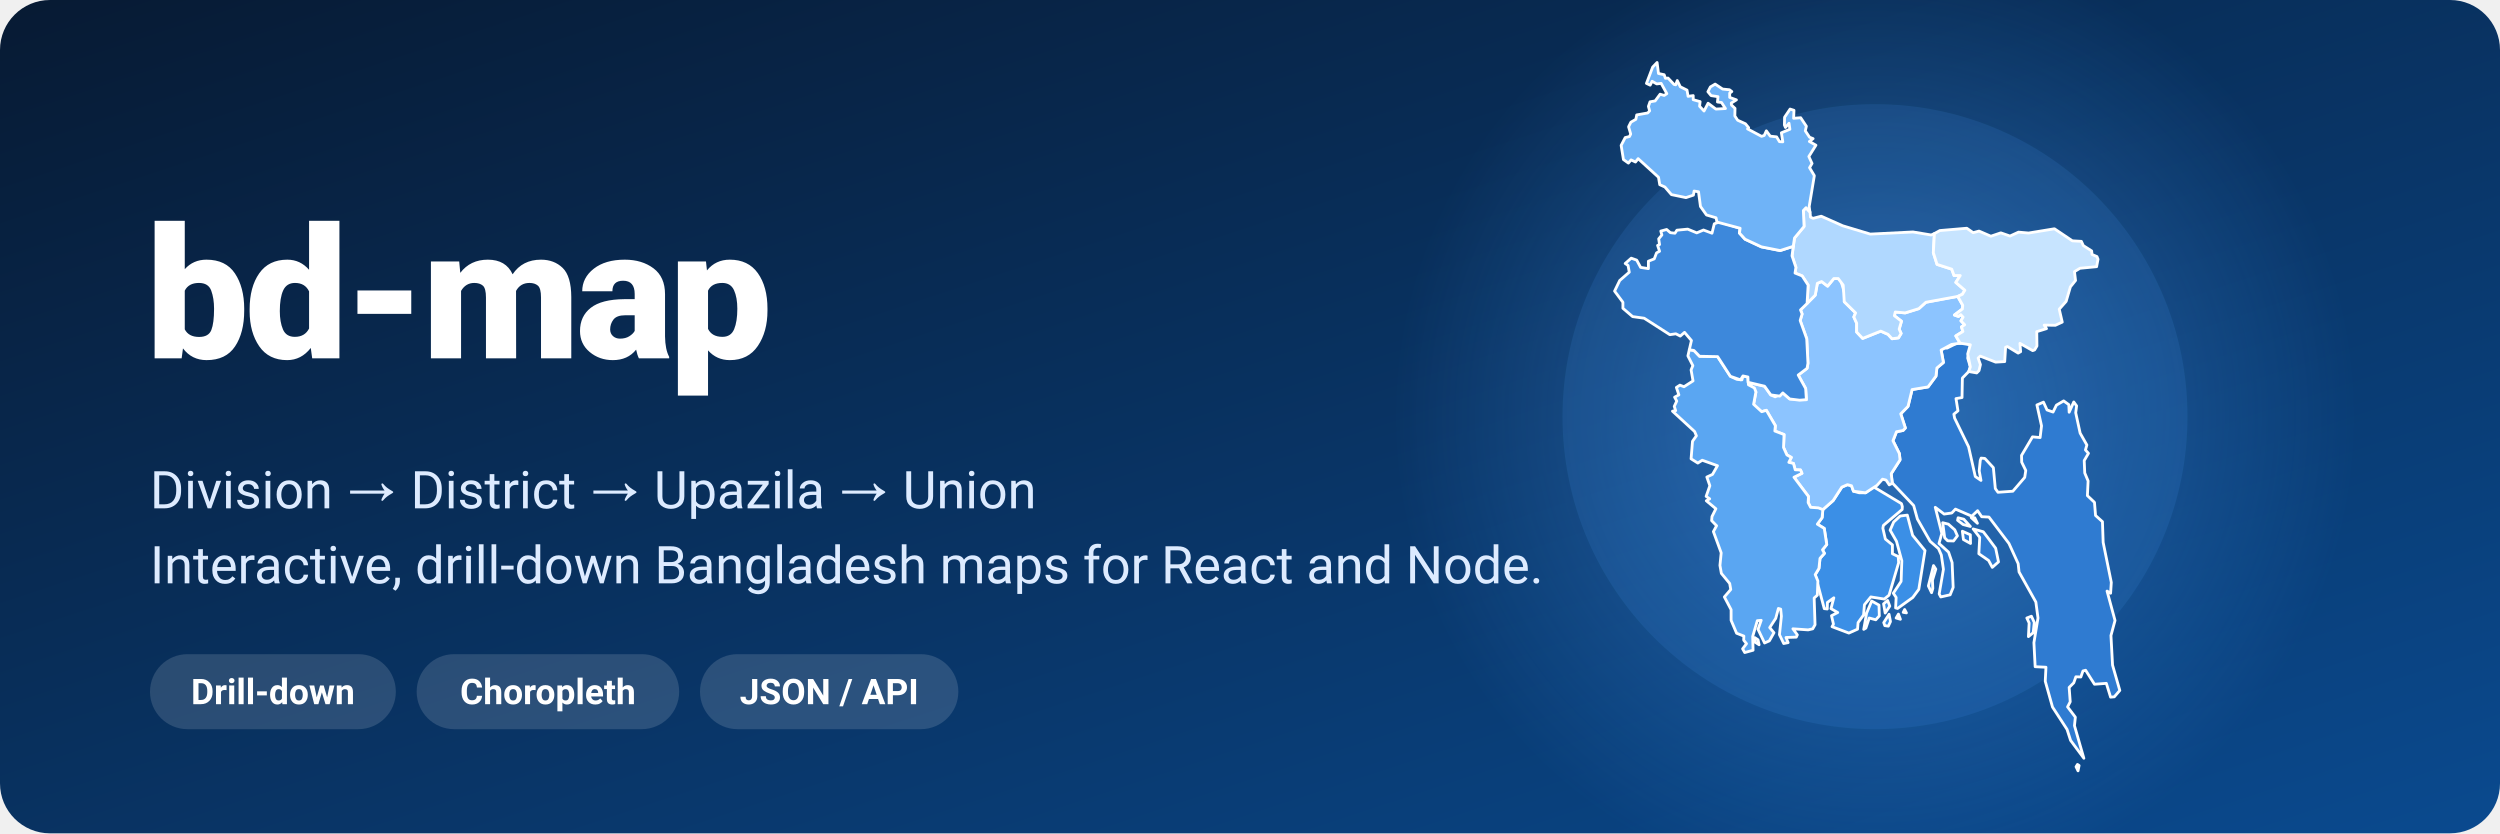
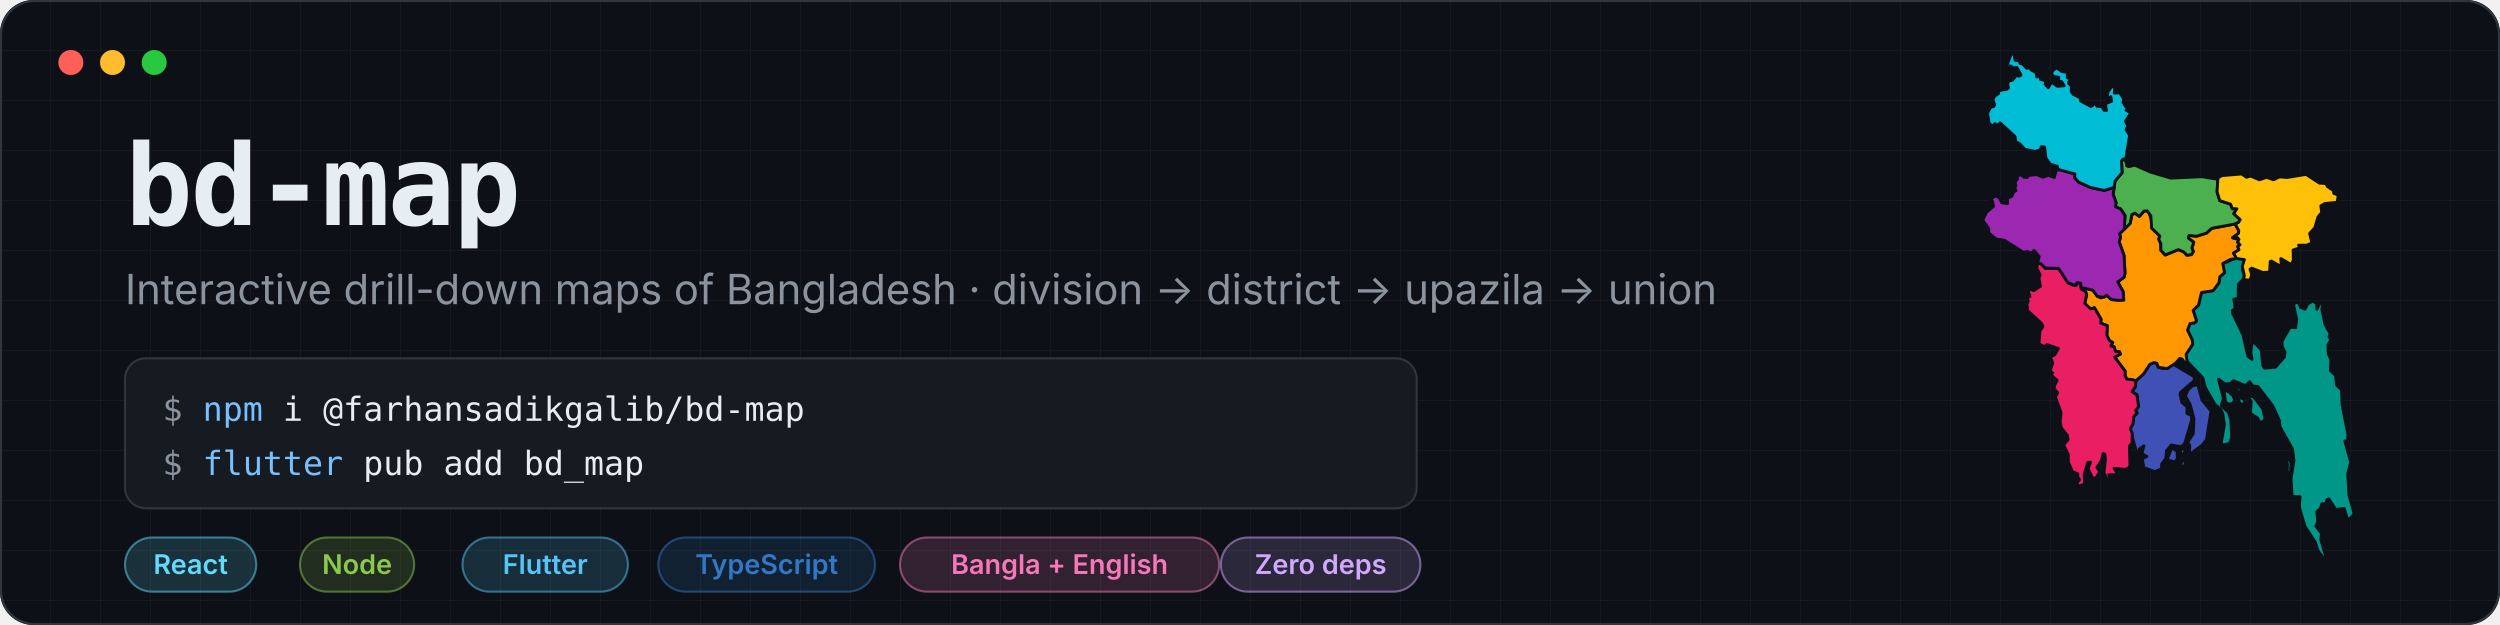
- <svg xmlns="http://www.w3.org/2000/svg" width="1200" height="400" viewBox="0 0 1200 400" role="img" aria-label="bd_map: interactive Bangladesh maps for Flutter">
+ <svg xmlns="http://www.w3.org/2000/svg" width="1200" height="300" viewBox="0 0 1200 300" role="img" aria-label="bd-map: interactive drill-down Bangladesh maps for React, Node and Flutter">
  <defs>
-     <linearGradient id="bg" x1="0" y1="0" x2="1" y2="1">
-       <stop offset="0" stop-color="#071A33" />
-       <stop offset="1" stop-color="#0A4A8F" />
-     </linearGradient>
-     <radialGradient id="sun" cx="0.5" cy="0.5" r="0.5">
-       <stop offset="0" stop-color="#4DA3FF" stop-opacity="0.45" />
-       <stop offset="1" stop-color="#4DA3FF" stop-opacity="0" />
-     </radialGradient>
    <clipPath id="frame">
-       <rect width="1200" height="400" rx="24" />
+       <rect width="1200" height="300" rx="16" />
    </clipPath>
+     <pattern id="grid" width="24" height="24" patternUnits="userSpaceOnUse">
+       <path d="M24 0H0V24" fill="none" stroke="#ffffff" stroke-opacity="0.04" />
+     </pattern>
  </defs>
  <g clip-path="url(#frame)">
-     <rect width="1200" height="400" fill="url(#bg)" />
-     <circle cx="900" cy="200" r="230" fill="url(#sun)" />
-     <circle cx="900" cy="200" r="150" fill="#4DA3FF" opacity="0.12" />
+     <rect width="1200" height="300" fill="#0d1117" />
+     <rect width="1200" height="300" fill="url(#grid)" />
  </g>
-   <g transform="translate(775 30) scale(0.85)" stroke="#FFFFFF" stroke-width="1.6" stroke-linejoin="round">
-     <path d="M154.6 318.3L155.8 315.7L155.0 311.6L152.0 316.3L152.6 318.0ZM161.4 314.4L160.3 311.5L159.0 313.7ZM164.8 310.8L163.8 308.9L163.0 310.5ZM149.5 312.5L149.3 306.4L145.2 304.1L142.3 311.0L140.7 320.1L141.9 319.4L143.8 313.7L147.5 314.7ZM152.8 310.9L155.4 307.0L154.2 303.8L151.9 305.7ZM179.7 297.0L179.5 292.4L181.4 286.1L180.1 284.1L177.2 295.6L179.0 299.4ZM159.8 308.3L168.4 302.1L171.8 297.5L175.3 275.6L168.3 267.0L165.3 255.6L161.3 256.1L157.6 259.5L155.6 264.1L159.2 270.4L162.2 281.4L161.8 293.0L157.4 299.7L159.0 302.1L158.7 308.0ZM117.6 252.5L117.2 257.0L114.5 260.7L118.4 263.1L119.8 272.2L117.4 275.2L118.5 277.2L116.0 280.0L115.4 285.7L113.3 289.2L118.4 308.4L120.1 308.6L120.2 304.9L123.8 302.3L122.2 308.4L126.0 310.6L122.5 312.4L123.6 317.2L122.8 318.6L132.3 322.2L137.2 320.0L137.5 316.3L140.6 312.0L141.1 306.2L144.7 301.8L152.3 303.0L155.0 300.8L160.4 282.5L160.2 279.0L156.9 277.4L156.9 272.4L152.9 269.1L151.5 263.0L151.8 261.4L162.4 252.4L162.5 250.8L162.0 249.1L146.2 239.6L141.7 243.0L138.2 243.0L134.9 242.1L133.8 239.0L131.5 238.4L128.3 239.8L123.4 247.4Z" fill="#3B8FE6" />
-     <path d="M262.3 397.0L261.4 396.4L260.6 397.7L261.7 400.0ZM236.4 322.0L237.0 316.2L235.4 312.7L232.8 313.7L234.1 316.5L233.7 324.2ZM196.4 264.7L197.0 269.4L201.0 271.6L200.9 266.7ZM210.5 268.0L208.2 265.0L202.5 263.4L206.2 268.2L205.7 277.4L211.2 281.2L213.3 285.1L216.8 282.0L215.2 274.3ZM185.3 259.9L186.4 268.4L188.1 270.1L191.4 270.2L193.6 267.3L192.1 263.9L188.5 260.7ZM200.9 262.0L197.2 257.9L194.0 257.1L193.7 258.5L196.8 260.9ZM201.4 257.0L204.9 260.2L203.4 257.1ZM200.8 161.0L200.9 159.4L197.8 158.4L193.1 158.6L187.7 161.3L185.7 161.0L184.4 162.4L185.7 169.4L182.0 172.5L181.5 177.1L177.0 183.2L168.0 184.7L165.7 194.2L161.6 198.4L164.2 206.4L162.9 207.8L159.2 208.5L157.2 213.6L160.8 220.8L161.2 224.4L156.2 232.2L156.7 237.3L168.9 250.2L171.0 257.8L178.2 270.4L182.9 274.5L184.5 278.1L185.7 286.2L183.3 300.1L184.2 301.8L189.5 300.6L191.2 296.4L190.6 282.4L188.6 276.5L183.2 271.6L184.8 265.9L181.1 251.2L186.1 255.0L190.4 254.4L192.5 252.2L201.7 256.2L205.0 253.1L207.3 256.5L211.4 256.7L222.7 271.6L227.9 283.0L228.4 287.7L237.9 304.7L239.1 313.7L236.8 327.6L237.5 341.2L243.6 341.5L243.2 349.4L247.3 364.0L255.5 376.6L257.5 382.8L265.0 392.9L259.7 374.5L260.2 369.7L255.8 363.9L257.3 361.0L256.7 352.9L259.3 350.3L260.5 346.9L263.3 347.0L264.5 343.6L266.0 343.2L271.0 351.1L277.7 350.6L280.1 358.4L282.2 358.2L285.3 354.6L281.2 340.3L280.3 323.6L282.6 315.1L278.1 298.5L280.1 299.7L280.5 293.6L275.9 271.0L275.5 259.3L271.6 255.8L271.0 248.4L267.0 244.6L267.4 236.3L265.5 231.8L265.2 224.8L267.6 220.7L265.9 218.8L266.7 216.0L262.9 209.3L260.4 197.8L260.9 193.9L259.3 191.7L256.7 197.5L256.5 193.2L253.6 191.1L249.5 193.5L247.6 197.4L244.2 196.2L242.2 191.8L238.5 193.4L241.1 205.2L240.3 211.8L236.0 211.4L229.8 221.9L229.9 225.7L232.2 230.4L231.6 234.3L224.9 242.1L216.5 242.7L215.0 240.6L213.9 228.8L209.1 223.6L207.0 223.4L206.5 224.7L205.9 230.6L206.9 236.0L203.7 233.8L199.9 217.0L192.0 200.8L191.6 198.6L193.9 196.7L192.8 189.8L196.2 189.2L196.4 178.2L200.0 174.5L200.9 171.9L199.4 166.9Z" fill="#2F7BD1" />
-     <path d="M195.1 158.5L192.7 154.4L196.7 151.9L195.9 149.3L197.7 148.1L195.6 145.9L196.8 143.8L195.5 142.4L194.2 143.4L191.9 142.6L196.4 139.2L196.6 137.1L193.7 132.0L175.8 135.4L171.8 139.0L164.1 141.4L158.5 140.9L158.0 143.0L162.0 146.1L160.7 150.6L161.8 153.0L160.3 155.5L156.7 156.0L154.4 153.5L150.3 151.7L140.1 155.8L136.7 152.2L136.7 147.2L135.1 143.7L136.1 141.4L129.7 135.1L130.2 131.3L127.9 123.6L126.3 122.0L123.8 122.0L120.3 126.3L116.9 123.7L114.5 124.7L113.3 131.4L105.0 139.7L105.9 142.0L104.8 145.7L108.5 156.0L109.2 169.8L108.7 172.7L103.7 176.5L107.9 184.1L108.3 190.4L98.9 190.0L95.0 186.6L90.7 188.8L88.2 187.7L84.7 182.8L75.4 180.6L79.8 186.1L78.5 193.0L80.0 195.4L83.1 197.2L85.7 196.4L90.8 205.1L90.5 208.1L95.7 210.1L95.4 217.4L97.3 221.6L99.8 223.0L98.4 225.8L101.0 226.4L102.0 230.0L105.0 230.1L105.8 232.0L101.3 234.2L109.5 245.1L109.3 248.5L110.7 251.2L117.6 252.5L123.4 247.4L128.3 239.8L131.5 238.4L133.8 239.0L134.9 242.1L141.7 243.0L148.2 238.8L151.3 235.3L153.3 235.8L155.1 238.5L156.9 237.6L156.2 232.2L161.2 224.4L160.8 220.8L157.2 213.6L159.2 208.5L162.9 207.8L164.2 206.4L161.6 198.4L165.7 194.2L168.0 184.7L177.0 183.2L181.5 177.1L182.0 172.5L185.7 169.4L184.4 162.4L190.3 159.2Z" fill="#8CC4FF" />
-     <path d="M81.6 328.8L81.0 326.0L79.2 324.8L79.3 327.3ZM115.1 251.5L110.7 251.2L109.3 248.5L109.5 245.1L101.3 234.2L105.8 232.0L105.0 230.1L102.0 230.0L101.0 226.4L98.4 225.8L99.8 223.0L97.3 221.6L95.4 217.4L95.7 210.1L90.5 208.1L90.8 205.1L85.7 196.4L83.1 197.2L78.5 193.0L79.8 186.1L79.0 183.8L75.6 182.0L75.3 177.6L72.5 177.0L71.9 179.2L69.0 178.9L65.4 177.2L58.2 166.1L48.0 165.9L44.8 162.6L42.2 162.2L41.4 165.7L44.2 171.2L43.2 173.6L44.3 179.8L39.2 183.1L36.9 182.2L34.9 183.5L36.3 187.7L33.9 189.0L35.1 191.2L33.7 194.2L34.5 196.6L32.7 196.9L45.2 208.4L46.2 210.8L44.0 213.9L43.2 223.8L47.0 226.2L49.5 224.6L58.1 227.7L55.3 232.6L52.1 234.1L53.8 239.0L51.7 245.0L53.7 246.4L51.8 247.5L57.2 252.0L55.0 256.4L54.8 258.7L57.6 261.6L55.8 264.9L60.2 276.9L59.5 284.0L60.3 288.5L65.0 294.2L65.6 297.6L62.0 301.8L65.8 309.0L65.8 315.0L68.9 322.3L73.0 323.9L72.9 326.2L74.5 328.2L72.3 331.1L73.5 333.2L78.2 331.9L78.0 324.1L80.6 315.2L82.8 315.0L81.0 320.1L84.7 327.8L87.4 326.6L90.0 322.0L87.6 319.1L91.0 313.9L92.5 308.3L93.8 308.7L94.2 312.7L93.1 323.1L95.5 328.1L98.0 327.6L96.8 324.7L102.6 324.5L103.2 323.2L100.7 319.8L109.3 320.4L111.9 319.8L113.2 317.5L112.7 302.4L114.5 300.8L114.8 292.8L113.3 289.2L115.4 285.7L116.0 280.0L118.5 277.2L117.4 275.2L119.8 272.2L118.4 263.1L114.5 260.7L117.2 257.0L117.6 252.5Z" fill="#5AA6F2" />
-     <path d="M193.8 132.1L196.4 130.9L197.8 128.6L192.7 124.2L195.2 120.3L191.7 120.3L190.4 116.7L182.1 114.0L180.0 107.4L180.6 96.6L178.8 97.4L168.5 95.7L144.4 96.9L128.8 92.2L116.7 86.8L112.1 88.0L110.6 87.3L110.4 84.5L108.1 82.0L106.6 83.6L107.0 92.6L101.6 99.1L100.2 109.2L102.4 115.7L101.9 118.9L105.9 120.5L109.3 125.7L108.7 136.1L113.3 131.4L114.5 124.7L116.9 123.7L120.3 126.3L123.8 122.0L126.3 122.0L129.1 125.7L129.7 135.1L136.1 141.4L135.1 143.7L136.7 147.2L136.7 152.2L140.1 155.8L150.3 151.7L154.4 153.5L156.7 156.0L160.3 155.5L161.8 153.0L160.7 150.6L162.0 146.1L158.0 143.0L158.5 140.9L164.1 141.4L171.8 139.0L175.8 135.4Z" fill="#B0D8FF" />
-     <path d="M108.7 136.1L109.3 125.7L105.9 120.5L101.9 118.9L102.4 115.7L100.2 109.2L100.9 103.8L93.5 106.2L82.9 104.1L73.7 99.8L70.5 96.3L70.9 93.6L59.2 90.0L56.3 91.1L55.0 96.4L50.2 94.6L46.4 96.2L41.3 94.1L35.2 94.7L34.1 96.4L31.5 96.1L29.4 94.3L26.1 95.2L26.7 97.4L24.9 99.6L25.4 102.8L24.3 103.3L25.4 106.6L23.7 107.5L22.4 110.9L19.1 112.2L19.1 116.4L14.7 115.7L12.5 111.6L9.4 110.5L6.0 113.5L7.6 114.6L8.3 118.4L2.9 123.1L0.0 129.1L4.7 135.4L4.7 138.8L10.2 143.5L16.7 144.4L31.2 153.7L34.6 153.2L37.1 154.5L39.5 152.4L43.4 157.0L42.2 162.2L44.8 162.6L48.0 165.9L58.2 166.1L65.4 177.2L71.1 179.2L72.5 177.0L75.3 177.6L75.4 180.6L84.7 182.8L88.2 187.7L93.3 188.4L95.0 186.6L98.9 190.0L104.5 190.7L108.3 190.4L107.9 184.1L103.7 176.5L108.7 172.7L109.2 169.8L108.5 156.0L104.8 145.7L105.9 142.0L105.0 139.7Z" fill="#3D88DB" />
-     <path d="M108.1 82.0L110.3 84.4L109.9 81.3L112.8 63.9L110.1 59.4L111.5 57.0L109.7 53.1L113.7 46.7L110.0 44.6L112.1 43.0L110.1 42.2L107.7 38.6L108.3 36.0L105.1 31.2L101.1 31.5L101.3 27.0L99.1 26.3L96.0 30.9L95.9 35.3L96.5 36.7L98.5 34.3L99.0 37.7L94.2 39.7L95.0 44.8L93.1 44.7L91.5 42.0L87.9 41.6L85.7 38.6L84.5 41.2L83.0 41.7L75.1 37.5L75.7 36.8L73.9 34.6L69.5 32.6L67.9 30.2L68.0 25.9L66.0 24.0L65.9 22.9L68.8 21.1L65.0 19.7L65.0 17.3L66.2 16.4L64.9 15.4L61.0 15.0L56.8 12.2L54.1 13.8L52.7 16.5L54.5 18.7L58.4 19.3L58.1 22.3L60.4 22.6L62.6 26.0L57.2 26.3L52.8 23.0L50.5 27.4L48.0 24.7L48.3 22.1L44.4 21.0L44.4 18.7L41.5 19.1L40.9 15.6L37.1 13.7L35.4 10.2L34.5 12.6L33.6 12.4L30.2 8.8L28.7 8.9L28.0 6.9L24.8 6.2L24.0 0.0L21.5 2.6L18.0 11.8L20.1 12.8L21.2 10.6L23.8 12.1L26.3 11.8L29.5 17.6L28.0 18.6L25.7 17.9L22.9 21.7L20.0 22.2L19.1 24.8L19.8 27.3L18.7 28.5L12.5 29.6L12.0 32.1L9.2 33.7L7.9 36.3L9.1 40.4L8.4 41.8L6.0 42.4L3.7 46.8L5.0 54.8L7.8 56.8L9.3 55.0L11.8 56.2L13.3 54.3L24.8 64.8L25.5 69.0L28.4 70.3L32.1 74.6L40.3 76.3L44.5 74.9L44.9 72.6L47.4 73.0L48.5 81.3L51.9 86.1L57.3 87.7L57.8 90.1L70.9 93.6L70.5 96.3L73.7 99.8L82.9 104.1L93.5 106.2L100.9 103.8L101.6 99.1L107.0 92.6L106.6 83.6Z" fill="#6FB3F7" />
-     <path d="M200.0 174.5L204.5 175.3L205.8 174.0L206.6 170.6L205.3 166.9L206.5 165.8L215.2 169.2L220.3 168.9L220.8 160.8L221.8 160.4L227.9 164.1L229.3 163.3L228.9 158.6L236.1 162.7L237.2 162.3L238.5 160.1L238.4 152.0L243.9 150.3L242.6 148.3L248.9 148.4L252.8 146.6L251.1 139.3L255.0 134.9L257.4 126.7L260.3 123.1L259.7 118.1L262.8 116.2L272.2 115.3L273.0 111.1L272.4 109.6L269.6 108.4L269.4 106.4L264.7 103.4L263.6 101.0L258.5 100.7L248.4 93.9L233.8 96.3L228.1 95.8L223.3 98.0L218.1 96.2L212.5 98.1L205.8 95.2L202.5 96.1L198.9 93.6L183.7 94.9L180.6 96.6L180.0 107.4L182.1 114.0L190.4 116.7L191.7 120.3L195.2 120.3L192.7 124.2L197.8 128.6L196.4 130.9L193.8 132.1L196.6 137.1L196.4 139.2L191.9 142.6L194.2 143.4L195.5 142.4L196.8 143.8L195.6 145.9L197.7 148.1L195.9 149.3L196.7 151.9L192.7 154.4L195.1 158.5L200.9 159.4L199.4 164.6L200.9 171.9Z" fill="#C7E4FF" />
+   <rect x="0.5" y="0.5" width="1199" height="299" rx="16" fill="none" stroke="#30363d" />
+   <circle cx="34" cy="30" r="6" fill="#ff5f57" />
+   <circle cx="54" cy="30" r="6" fill="#febc2e" />
+   <circle cx="74" cy="30" r="6" fill="#28c840" />
+   <text x="60" y="108" font-family="ui-monospace, SFMono-Regular, Menlo, Consolas, monospace" font-size="54" font-weight="700" fill="#e6edf3" letter-spacing="-1">bd-map</text>
+   <text x="60" y="146" font-family="-apple-system, 'Segoe UI', Inter, Roboto, sans-serif" font-size="20" fill="#8b949e">Interactive drill-down maps of Bangladesh · division → district → upazila → union</text>
+   <g transform="translate(60 172)">
+     <rect width="620" height="72" rx="10" fill="#161b22" stroke="#30363d" />
+     <text x="18" y="30" font-family="ui-monospace, SFMono-Regular, Menlo, Consolas, monospace" font-size="16" fill="#8b949e">$ <tspan fill="#79c0ff">npm</tspan>
+       <tspan fill="#e6edf3">i @farhansadikgalib/bd-map</tspan>
+     </text>
+     <text x="18" y="56" font-family="ui-monospace, SFMono-Regular, Menlo, Consolas, monospace" font-size="16" fill="#8b949e">$ <tspan fill="#79c0ff">flutter</tspan>
+       <tspan fill="#e6edf3">pub add bd_map</tspan>
+     </text>
  </g>
-   <g font-family="-apple-system,'Segoe UI',Roboto,Helvetica,Arial,sans-serif" fill="#FFFFFF">
-     <text x="70" y="172" font-size="88" font-weight="800" letter-spacing="-2">bd-map</text>
-     <text x="72" y="244" font-size="25" fill="#DDEBFF">Division → District → Upazila → Union</text>
-     <text x="72" y="280" font-size="25" fill="#DDEBFF">Interactive, drill-down Bangladesh maps for React and Node.</text>
-     <g font-size="17" font-weight="600">
-       <rect x="72" y="314" width="118" height="36" rx="18" fill="#FFFFFF" fill-opacity="0.14" />
-       <text x="131" y="338" text-anchor="middle">Drill-down</text>
-       <rect x="200" y="314" width="126" height="36" rx="18" fill="#FFFFFF" fill-opacity="0.14" />
-       <text x="263" y="338" text-anchor="middle">Choropleth</text>
-       <rect x="336" y="314" width="124" height="36" rx="18" fill="#FFFFFF" fill-opacity="0.14" />
-       <text x="398" y="338" text-anchor="middle">JSON / API</text>
-     </g>
+   <g transform="translate(60 258)">
+     <rect width="63" height="26" rx="13" fill="#61dafb" fill-opacity="0.16" stroke="#61dafb" stroke-opacity="0.5" />
+     <text x="31.5" y="17.5" text-anchor="middle" font-family="-apple-system, 'Segoe UI', Inter, Roboto, sans-serif" font-size="13" font-weight="600" fill="#61dafb">React</text>
+   </g>
+   <g transform="translate(144 258)">
+     <rect width="54.8" height="26" rx="13" fill="#8cc84b" fill-opacity="0.16" stroke="#8cc84b" stroke-opacity="0.5" />
+     <text x="27.4" y="17.5" text-anchor="middle" font-family="-apple-system, 'Segoe UI', Inter, Roboto, sans-serif" font-size="13" font-weight="600" fill="#8cc84b">Node</text>
+   </g>
+   <g transform="translate(222 258)">
+     <rect width="79.4" height="26" rx="13" fill="#54c5f8" fill-opacity="0.16" stroke="#54c5f8" stroke-opacity="0.5" />
+     <text x="39.7" y="17.5" text-anchor="middle" font-family="-apple-system, 'Segoe UI', Inter, Roboto, sans-serif" font-size="13" font-weight="600" fill="#54c5f8">Flutter</text>
+   </g>
+   <g transform="translate(316 258)">
+     <rect width="104" height="26" rx="13" fill="#3178c6" fill-opacity="0.16" stroke="#3178c6" stroke-opacity="0.5" />
+     <text x="52" y="17.5" text-anchor="middle" font-family="-apple-system, 'Segoe UI', Inter, Roboto, sans-serif" font-size="13" font-weight="600" fill="#3178c6">TypeScript</text>
+   </g>
+   <g transform="translate(432 258)">
+     <rect width="153.2" height="26" rx="13" fill="#f778ba" fill-opacity="0.16" stroke="#f778ba" stroke-opacity="0.5" />
+     <text x="76.6" y="17.5" text-anchor="middle" font-family="-apple-system, 'Segoe UI', Inter, Roboto, sans-serif" font-size="13" font-weight="600" fill="#f778ba">Bangla + English</text>
+   </g>
+   <g transform="translate(586 258)">
+     <rect width="95.8" height="26" rx="13" fill="#d2a8ff" fill-opacity="0.16" stroke="#d2a8ff" stroke-opacity="0.5" />
+     <text x="47.9" y="17.5" text-anchor="middle" font-family="-apple-system, 'Segoe UI', Inter, Roboto, sans-serif" font-size="13" font-weight="600" fill="#d2a8ff">Zero deps</text>
+   </g>
+   <g transform="translate(951.7025 25)" stroke="#0d1117" stroke-width="1.4" stroke-linejoin="round">
+     <path d="M96.6 198.9L97.4 197.3L96.9 194.7L95 197.7L95.4 198.7ZM100.8 196.5L100.2 194.7L99.4 196.1ZM103 194.3L102.4 193.1L101.9 194.1ZM93.4 195.3L93.3 191.5L90.7 190L89 194.3L87.9 200.1L88.7 199.7L89.9 196.1L92.2 196.7ZM95.5 194.3L97.1 191.9L96.4 189.8L94.9 191.1ZM112.3 185.6L112.2 182.8L113.4 178.8L112.6 177.6L110.8 184.8L111.8 187.1ZM99.9 192.7L105.2 188.8L107.4 186L109.6 172.3L105.2 166.9L103.3 159.8L100.8 160.1L98.5 162.2L97.3 165.1L99.5 169L101.4 175.9L101.1 183.1L98.4 187.3L99.4 188.8L99.2 192.5ZM73.5 157.8L73.3 160.6L71.6 163L74 164.5L74.8 170.2L73.4 172L74.1 173.3L72.5 175L72.1 178.5L70.8 180.8L74 192.7L75.1 192.9L75.1 190.6L77.4 189L76.4 192.8L78.8 194.1L76.5 195.3L77.2 198.3L76.7 199.2L82.7 201.4L85.8 200L85.9 197.7L87.9 195L88.2 191.4L90.5 188.6L95.2 189.4L96.9 188L100.3 176.6L100.1 174.4L98 173.4L98.1 170.3L95.6 168.2L94.7 164.4L94.9 163.4L101.5 157.7L101.6 156.7L101.3 155.7L91.4 149.8L88.6 151.9L86.3 151.9L84.3 151.3L83.6 149.4L82.2 149L80.2 149.9L77.1 154.6Z" fill="#3F51B5" />
+     <path d="M163.9 248.1L163.4 247.8L162.9 248.5L163.6 250ZM147.7 201.3L148.1 197.6L147.1 195.5L145.5 196.1L146.3 197.8L146 202.6ZM122.8 165.5L123.1 168.3L125.6 169.8L125.5 166.7ZM131.6 167.5L130.1 165.6L126.6 164.6L128.9 167.6L128.5 173.4L132 175.7L133.3 178.2L135.5 176.3L134.5 171.4ZM115.8 162.4L116.5 167.7L117.6 168.8L119.7 168.9L121 167.1L120.1 164.9L117.8 162.9ZM125.6 163.8L123.3 161.2L121.3 160.7L121 161.6L123 163.1ZM125.9 160.6L128.1 162.6L127.1 160.7ZM125.5 100.6L125.6 99.6L123.6 99L120.7 99.1L117.3 100.8L116 100.6L115.2 101.5L116.1 105.9L113.8 107.8L113.4 110.7L110.6 114.5L105 115.4L103.6 121.4L101 124L102.6 129L101.8 129.9L99.5 130.3L98.3 133.5L100.5 138L100.8 140.2L97.6 145.1L97.9 148.3L105.6 156.3L106.9 161.1L111.4 169L114.3 171.6L115.3 173.8L116 178.9L114.5 187.5L115.1 188.6L118.4 187.9L119.5 185.2L119.1 176.5L117.9 172.8L114.5 169.7L115.5 166.2L113.2 157L116.3 159.3L119 159L120.3 157.7L126.1 160.1L128.1 158.2L129.6 160.3L132.1 160.5L139.2 169.8L142.4 176.8L142.7 179.8L148.7 190.5L149.4 196.1L148 204.7L148.5 213.3L152.3 213.4L152 218.4L154.6 227.5L159.7 235.4L160.9 239.3L165.6 245.5L162.3 234.1L162.6 231.1L159.9 227.5L160.8 225.6L160.4 220.6L162.1 219L162.8 216.8L164.6 216.9L165.3 214.8L166.2 214.5L169.4 219.5L173.6 219.1L175 224L176.4 223.9L178.3 221.6L175.8 212.7L175.2 202.3L176.6 196.9L173.8 186.6L175.1 187.3L175.3 183.5L172.5 169.4L172.2 162.1L169.8 159.9L169.4 155.2L166.9 152.9L167.1 147.7L165.9 144.8L165.7 140.5L167.2 137.9L166.2 136.8L166.7 135L164.3 130.8L162.8 123.6L163.1 121.2L162.1 119.8L160.4 123.5L160.3 120.7L158.5 119.5L156 120.9L154.7 123.4L152.6 122.6L151.4 119.9L149.1 120.9L150.7 128.2L150.2 132.3L147.5 132.1L143.7 138.7L143.7 141.1L145.1 144L144.8 146.4L140.5 151.3L135.3 151.7L134.4 150.4L133.7 143L130.7 139.8L129.4 139.6L129.1 140.4L128.7 144.2L129.3 147.5L127.3 146.1L124.9 135.7L120 125.5L119.8 124.1L121.2 123L120.5 118.6L122.6 118.3L122.7 111.4L125 109.1L125.6 107.4L124.6 104.3Z" fill="#009688" />
+     <path d="M121.9 99.1L120.4 96.5L123 94.9L122.4 93.3L123.5 92.5L122.3 91.2L123 89.9L122.2 89L121.4 89.6L119.9 89.1L122.8 87L122.9 85.7L121.1 82.5L109.9 84.6L107.4 86.9L102.6 88.4L99 88L98.7 89.3L101.3 91.3L100.4 94.1L101.1 95.7L100.2 97.2L98 97.5L96.5 95.9L93.9 94.8L87.6 97.4L85.5 95.1L85.5 92L84.5 89.8L85 88.3L81.1 84.5L81.4 82L79.9 77.2L78.9 76.2L77.4 76.3L75.2 78.9L73.1 77.3L71.6 78L70.8 82.2L65.6 87.3L66.2 88.7L65.5 91.1L67.8 97.5L68.3 106.1L67.9 108L64.8 110.3L67.4 115L67.7 119L61.8 118.8L59.4 116.7L56.7 118L55.1 117.3L52.9 114.3L47.1 112.9L49.9 116.3L49 120.6L50 122.1L51.9 123.3L53.6 122.7L56.8 128.2L56.6 130.1L59.8 131.3L59.6 135.9L60.8 138.5L62.4 139.4L61.5 141.1L63.1 141.5L63.7 143.7L65.6 143.8L66.1 145L63.3 146.4L68.4 153.2L68.3 155.3L69.2 157L73.5 157.8L77.1 154.6L80.2 149.9L82.2 149L83.6 149.4L84.3 151.3L88.6 151.9L92.6 149.3L94.6 147L95.8 147.4L96.9 149.1L98.1 148.5L97.6 145.1L100.8 140.2L100.5 138L98.3 133.5L99.5 130.3L101.8 129.9L102.6 129L101 124L103.6 121.4L105 115.4L110.6 114.5L113.4 110.7L113.8 107.8L116.1 105.9L115.2 101.5L118.9 99.5Z" fill="#FF9800" />
+     <path d="M51 205.5L50.7 203.8L49.5 203L49.6 204.6ZM71.9 157.2L69.2 157L68.3 155.3L68.4 153.2L63.3 146.4L66.1 145L65.6 143.8L63.7 143.7L63.1 141.5L61.5 141.1L62.4 139.4L60.8 138.5L59.6 135.9L59.8 131.3L56.6 130.1L56.8 128.2L53.6 122.7L51.9 123.3L49 120.6L49.9 116.3L49.4 114.9L47.3 113.8L47.1 111L45.3 110.6L44.9 112L43.1 111.8L40.9 110.7L36.4 103.8L30 103.7L28 101.6L26.4 101.3L25.9 103.6L27.6 107L27 108.5L27.7 112.4L24.5 114.5L23 113.9L21.8 114.7L22.7 117.3L21.2 118.1L21.9 119.5L21.1 121.3L21.6 122.9L20.5 123.1L28.3 130.3L28.9 131.8L27.5 133.7L27 139.9L29.4 141.4L30.9 140.4L36.3 142.3L34.6 145.3L32.5 146.3L33.6 149.4L32.3 153.1L33.6 154L32.4 154.7L35.7 157.5L34.4 160.3L34.3 161.7L36 163.5L34.9 165.6L37.6 173.1L37.2 177.5L37.7 180.3L40.6 183.9L41 186L38.8 188.6L41.1 193.1L41.1 196.8L43.1 201.4L45.6 202.4L45.6 203.9L46.5 205.2L45.2 206.9L46 208.3L48.9 207.4L48.7 202.6L50.4 197L51.7 196.8L50.6 200.1L52.9 204.8L54.6 204.1L56.2 201.3L54.8 199.4L56.9 196.2L57.8 192.7L58.6 193L58.9 195.5L58.2 201.9L59.7 205.1L61.2 204.8L60.5 202.9L64.1 202.8L64.5 202L63 199.8L68.3 200.3L69.9 199.8L70.7 198.4L70.4 189L71.6 188L71.8 183L70.8 180.8L72.1 178.5L72.5 175L74.1 173.3L73.4 172L74.8 170.2L74 164.5L71.6 163L73.3 160.6L73.5 157.8Z" fill="#E91E63" />
+     <path d="M121.2 82.5L122.8 81.8L123.6 80.4L120.5 77.6L122 75.2L119.8 75.2L119 73L113.8 71.3L112.5 67.1L112.9 60.4L111.7 60.9L105.3 59.8L90.3 60.5L80.5 57.6L73 54.3L70.1 55L69.1 54.6L69 52.8L67.5 51.3L66.6 52.2L66.9 57.9L63.5 61.9L62.6 68.3L64 72.3L63.7 74.3L66.2 75.3L68.3 78.5L67.9 85.1L70.8 82.2L71.6 78L73.1 77.3L75.2 78.9L77.4 76.3L78.9 76.2L80.7 78.6L81.1 84.5L85 88.3L84.5 89.8L85.5 92L85.5 95.1L87.6 97.4L93.9 94.8L96.5 95.9L98 97.5L100.2 97.2L101.1 95.7L100.4 94.1L101.3 91.3L98.7 89.3L99 88L102.6 88.4L107.4 86.9L109.9 84.6Z" fill="#4CAF50" />
+     <path d="M67.9 85.1L68.3 78.5L66.2 75.3L63.7 74.3L64 72.3L62.6 68.3L63.1 64.9L58.4 66.4L51.8 65L46 62.4L44.1 60.2L44.3 58.5L37 56.3L35.2 56.9L34.4 60.2L31.4 59.1L29 60.1L25.8 58.8L22 59.2L21.3 60.2L19.7 60L18.4 58.9L16.3 59.5L16.7 60.9L15.6 62.2L15.9 64.3L15.2 64.5L15.9 66.6L14.8 67.2L14 69.3L11.9 70.1L11.9 72.8L9.2 72.3L7.8 69.8L5.9 69.1L3.7 70.9L4.7 71.6L5.2 74L1.8 76.9L0 80.7L2.9 84.7L2.9 86.8L6.4 89.7L10.4 90.3L19.5 96.1L21.6 95.7L23.2 96.6L24.7 95.2L27.1 98.1L26.4 101.3L28 101.6L30 103.7L36.4 103.8L40.9 110.7L44.4 112L45.3 110.6L47.1 111L47.1 112.9L52.9 114.3L55.1 117.3L58.3 117.7L59.4 116.7L61.8 118.8L65.3 119.2L67.7 119L67.4 115L64.8 110.3L67.9 108L68.3 106.1L67.8 97.5L65.5 91.1L66.2 88.7L65.6 87.3Z" fill="#9C27B0" />
+     <path d="M67.5 51.3L69 52.7L68.7 50.8L70.5 40L68.8 37.2L69.7 35.6L68.5 33.2L71.1 29.2L68.8 27.9L70.1 26.9L68.8 26.4L67.3 24.2L67.7 22.5L65.7 19.5L63.2 19.7L63.3 16.9L62 16.4L60 19.3L59.9 22.1L60.3 23L61.5 21.4L61.9 23.6L58.9 24.8L59.4 28L58.2 27.9L57.2 26.2L54.9 26L53.6 24.1L52.8 25.7L51.9 26.1L46.9 23.4L47.3 23L46.2 21.6L43.5 20.4L42.5 18.9L42.5 16.2L41.2 15L41.2 14.3L43 13.2L40.6 12.3L40.6 10.8L41.4 10.2L40.6 9.7L38.1 9.4L35.5 7.6L33.8 8.7L32.9 10.3L34.1 11.7L36.5 12.1L36.3 14L37.8 14.1L39.1 16.2L35.8 16.4L33 14.4L31.5 17.1L30 15.5L30.2 13.8L27.7 13.1L27.7 11.7L25.9 11.9L25.6 9.8L23.2 8.6L22.1 6.4L21.5 7.8L21 7.7L18.9 5.5L18 5.5L17.5 4.3L15.5 3.9L15 0L13.4 1.6L11.3 7.4L12.5 8L13.2 6.6L14.9 7.6L16.4 7.4L18.4 11L17.5 11.6L16.1 11.2L14.3 13.5L12.5 13.9L11.9 15.5L12.4 17.1L11.7 17.8L7.8 18.5L7.5 20L5.8 21.1L4.9 22.7L5.7 25.2L5.3 26.1L3.8 26.5L2.3 29.3L3.1 34.3L4.9 35.5L5.8 34.4L7.4 35.1L8.3 33.9L15.5 40.5L15.9 43.1L17.8 44L20.1 46.6L25.2 47.7L27.8 46.8L28.1 45.4L29.7 45.6L30.3 50.8L32.4 53.8L35.8 54.8L36.1 56.3L44.3 58.5L44.1 60.2L46 62.4L51.8 65L58.4 66.4L63.1 64.9L63.5 61.9L66.9 57.9L66.6 52.2Z" fill="#00BCD4" />
+     <path d="M125 109.1L127.8 109.5L128.6 108.8L129.1 106.6L128.3 104.3L129.1 103.7L134.5 105.8L137.7 105.6L138 100.5L138.6 100.3L142.4 102.5L143.3 102.1L143.1 99.1L147.6 101.7L148.3 101.5L149.1 100L149 95L152.4 93.9L151.6 92.7L155.5 92.7L158 91.6L156.9 87.1L159.4 84.3L160.9 79.2L162.7 77L162.3 73.8L164.2 72.7L170.1 72.1L170.6 69.5L170.3 68.5L168.5 67.8L168.4 66.5L165.5 64.6L164.7 63.1L161.6 62.9L155.2 58.7L146.1 60.2L142.5 59.9L139.5 61.3L136.3 60.1L132.8 61.3L128.6 59.5L126.6 60.1L124.3 58.5L114.8 59.3L112.9 60.4L112.5 67.1L113.8 71.3L119 73L119.8 75.2L122 75.2L120.5 77.6L123.6 80.4L122.8 81.8L121.2 82.5L122.9 85.7L122.8 87L119.9 89.1L121.4 89.6L122.2 89L123 89.9L122.3 91.2L123.5 92.5L122.4 93.3L123 94.9L120.4 96.5L121.9 99.1L125.6 99.6L124.6 102.8L125.6 107.4Z" fill="#FFC107" />
  </g>
</svg>
